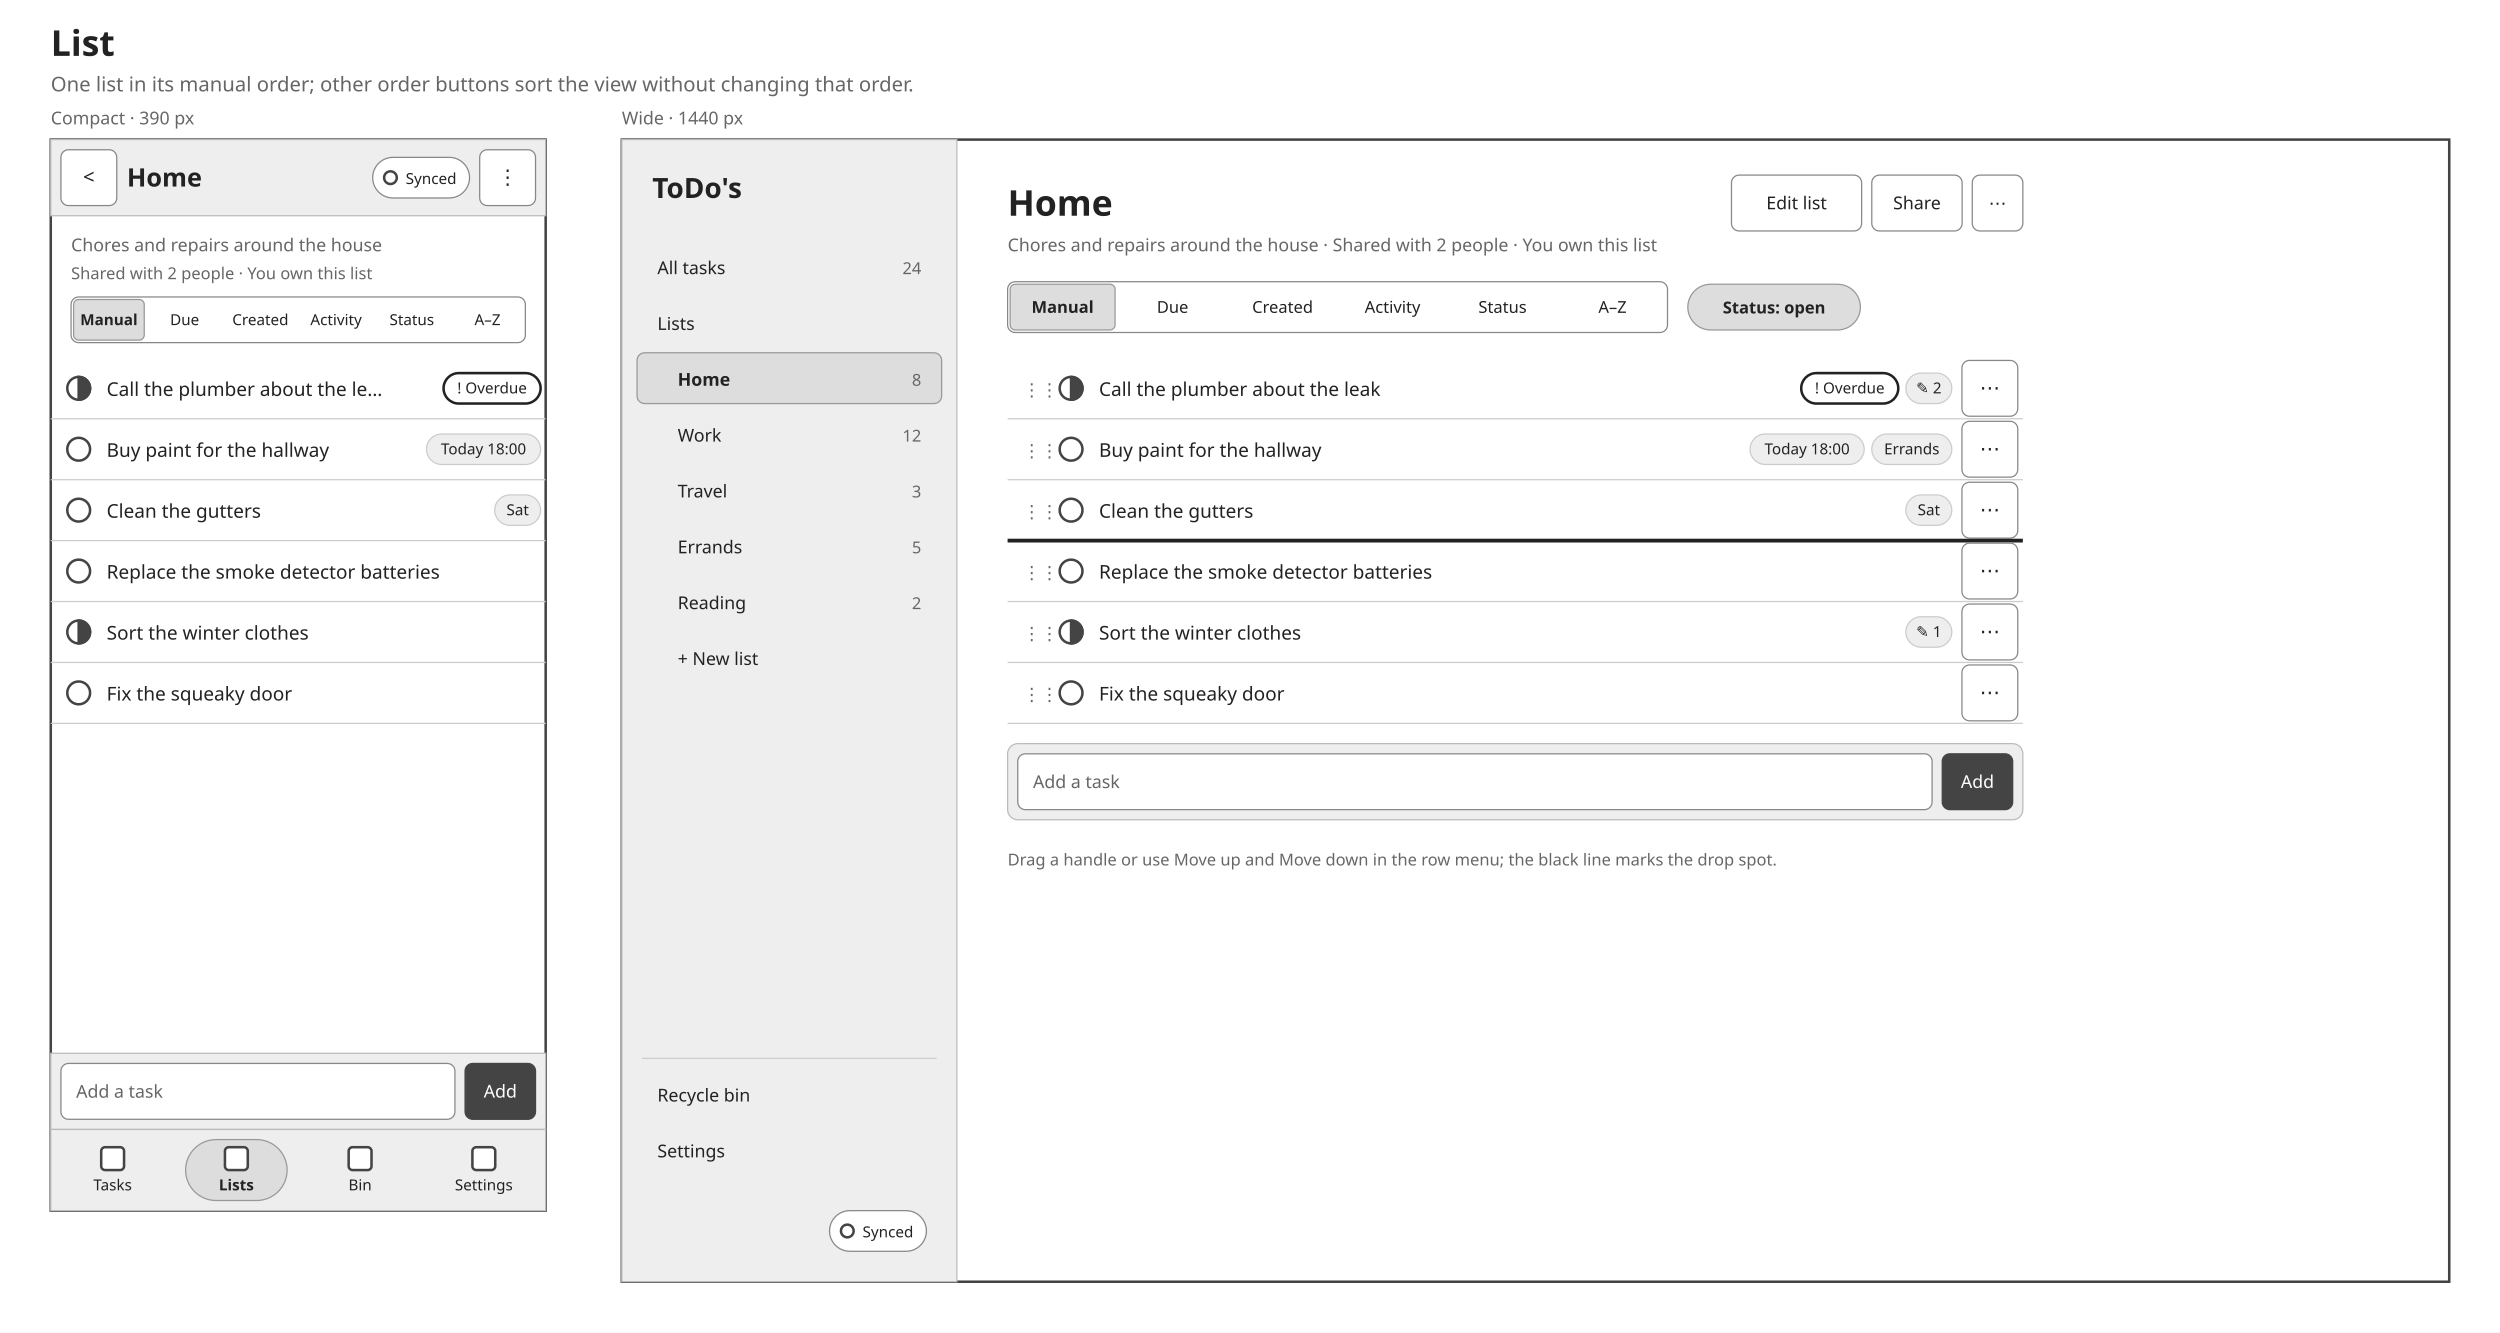
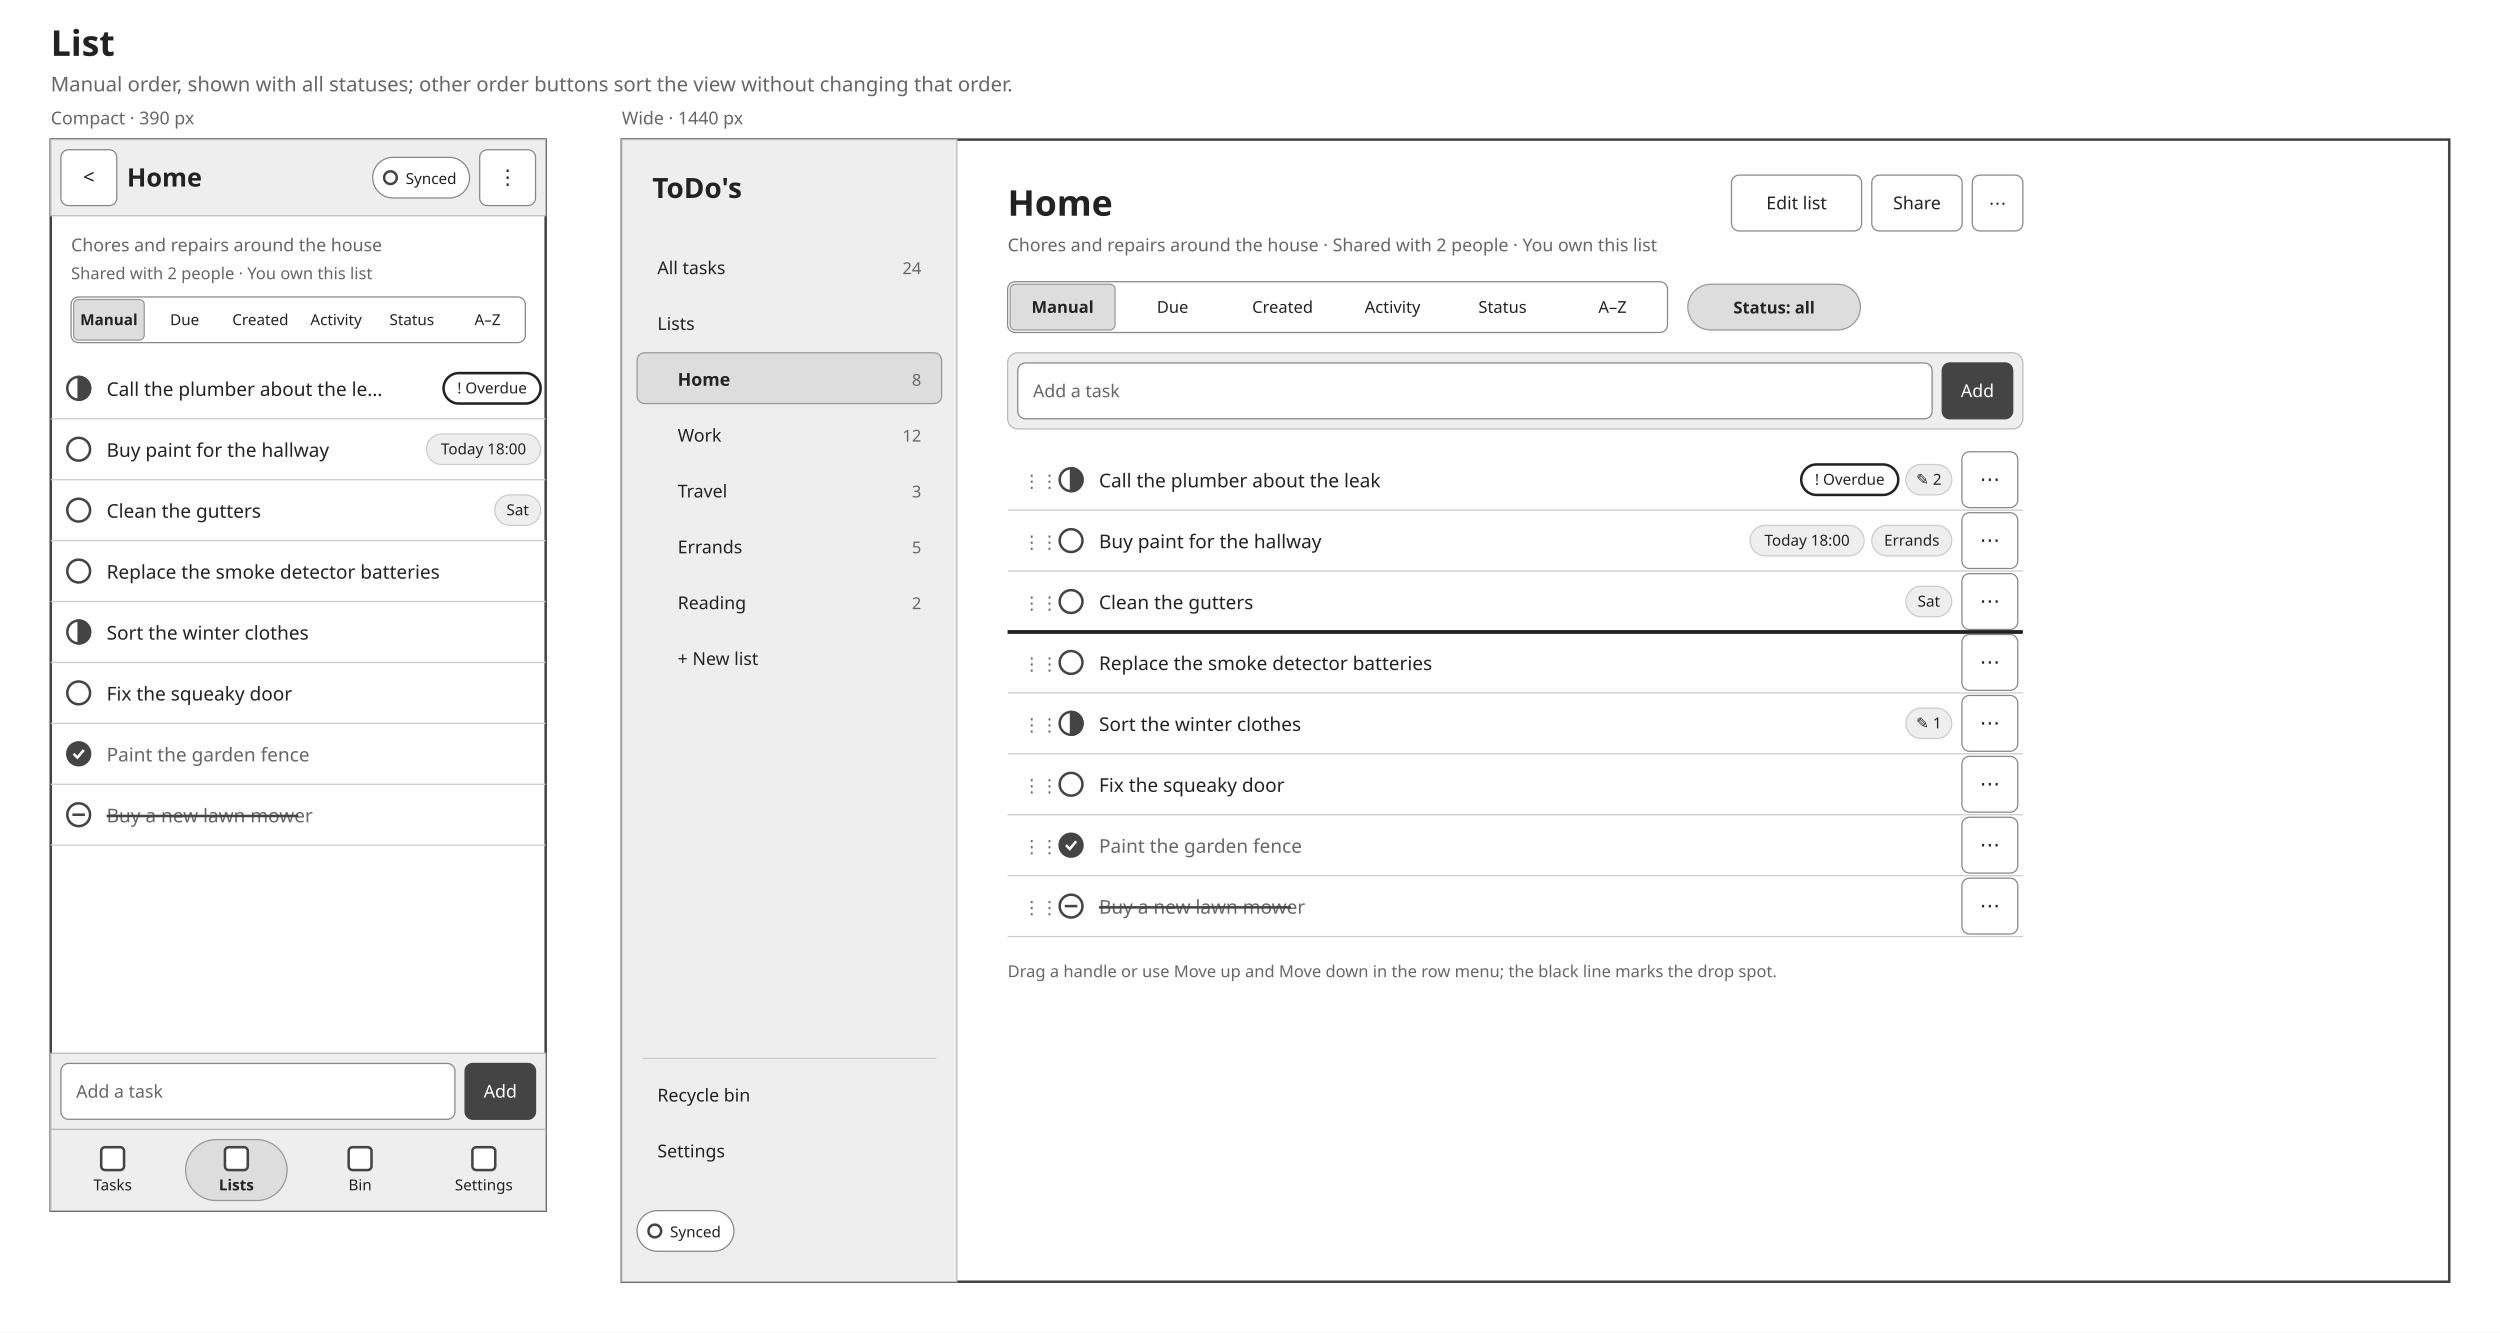
<svg xmlns="http://www.w3.org/2000/svg" width="1970" height="1050" viewBox="0 0 1970 1050">
  <style>
text { font-family: sans-serif; fill: #222222; }
.muted { fill: #666666; }
.on-primary { fill: #ffffff; }
.bold { font-weight: bold; }
rect.frame { fill: #ffffff; stroke: #444444; stroke-width: 2; }
.bar { fill: #eeeeee; stroke: #bbbbbb; }
.box { fill: #f5f5f5; stroke: #bbbbbb; }
.control { fill: #ffffff; stroke: #888888; }
.disabled { fill: #f5f5f5; stroke: #cccccc; }
.primary { fill: #444444; stroke: #444444; }
.selected { fill: #dddddd; stroke: #999999; }
.chip { fill: #eeeeee; stroke: #cccccc; }
.signal { fill: #ffffff; stroke: #222222; stroke-width: 2; }
.scrim { fill: #888888; fill-opacity: 0.5; }
.rule { stroke: #cccccc; }
.drop { stroke: #222222; stroke-width: 3; }
.icon { fill: #ffffff; stroke: #444444; stroke-width: 2; }
.icon-fill { fill: #444444; stroke: #444444; stroke-width: 2; }
.icon-mark { fill: none; stroke: #ffffff; stroke-width: 2; }
.icon-line { stroke: #444444; stroke-width: 2; }
  </style>
  <rect x="0" y="0" width="1970" height="1050" fill="#ffffff" />
  <text x="40" y="44" font-size="28" class="bold">List</text>
-   <text x="40" y="72" font-size="16" class="muted">One list in its manual order; other order buttons sort the view without changing that order.</text>
+   <text x="40" y="72" font-size="16" class="muted">Manual order, shown with all statuses; other order buttons sort the view without changing that order.</text>
  <text x="40" y="98" font-size="14" class="muted">Compact · 390 px</text>
  <text x="490" y="98" font-size="14" class="muted">Wide · 1440 px</text>
  <g class="frame" data-width="390" data-height="844" transform="translate(40 110)">
    <rect x="0" y="0" width="390" height="844" rx="0" class="frame" />
    <rect x="0" y="0" width="390" height="60" rx="0" class="bar" />
    <rect x="8" y="8" width="44" height="44" rx="6" class="control" />
    <text x="30" y="35" font-size="16" text-anchor="middle">&lt;</text>
    <rect x="338" y="8" width="44" height="44" rx="6" class="control" />
    <text x="360" y="35" font-size="16" text-anchor="middle">⋮</text>
    <rect x="253.68" y="14" width="76.32" height="32" rx="16" class="control" />
    <circle cx="267.68" cy="30" r="5" class="icon" />
    <text x="279.68" y="35" font-size="12">Synced</text>
    <text x="60" y="37" font-size="20" class="bold">Home</text>
    <text x="16" y="88" font-size="14" class="muted">Chores and repairs around the house</text>
    <text x="16" y="110" font-size="13" class="muted">Shared with 2 people · You own this list</text>
    <rect x="16" y="124" width="358" height="36" rx="6" class="control" />
    <rect x="18" y="126" width="55.667" height="32" rx="4" class="selected" />
    <text x="45.833" y="146.2" font-size="12" class="bold" text-anchor="middle">Manual</text>
    <text x="105.5" y="146.2" font-size="12" text-anchor="middle">Due</text>
    <text x="165.167" y="146.2" font-size="12" text-anchor="middle">Created</text>
    <text x="224.833" y="146.2" font-size="12" text-anchor="middle">Activity</text>
    <text x="284.5" y="146.2" font-size="12" text-anchor="middle">Status</text>
    <text x="344.167" y="146.2" font-size="12" text-anchor="middle">A–Z</text>
    <line x1="0" y1="220" x2="390" y2="220" class="rule" />
    <circle cx="22" cy="196" r="9" class="icon" />
    <path d="M22 187.0 A9 9 0 0 1 22 205.0 Z" class="icon-fill" />
    <rect x="309.52" y="184" width="76.48" height="24" rx="12" class="signal" />
    <text x="347.76" y="200" font-size="12" text-anchor="middle">! Overdue</text>
    <text x="44" y="202" font-size="15">Call the plumber about the le…</text>
    <line x1="0" y1="268" x2="390" y2="268" class="rule" />
    <circle cx="22" cy="244" r="9" class="icon" />
    <rect x="296.08" y="232" width="89.92" height="24" rx="12" class="chip" />
    <text x="341.04" y="248" font-size="12" text-anchor="middle">Today 18:00</text>
    <text x="44" y="250" font-size="15">Buy paint for the hallway</text>
    <line x1="0" y1="316" x2="390" y2="316" class="rule" />
    <circle cx="22" cy="292" r="9" class="icon" />
    <rect x="349.84" y="280" width="36.16" height="24" rx="12" class="chip" />
    <text x="367.92" y="296" font-size="12" text-anchor="middle">Sat</text>
    <text x="44" y="298" font-size="15">Clean the gutters</text>
    <line x1="0" y1="364" x2="390" y2="364" class="rule" />
    <circle cx="22" cy="340" r="9" class="icon" />
    <text x="44" y="346" font-size="15">Replace the smoke detector batteries</text>
    <line x1="0" y1="412" x2="390" y2="412" class="rule" />
    <circle cx="22" cy="388" r="9" class="icon" />
    <path d="M22 379.0 A9 9 0 0 1 22 397.0 Z" class="icon-fill" />
    <text x="44" y="394" font-size="15">Sort the winter clothes</text>
    <line x1="0" y1="460" x2="390" y2="460" class="rule" />
    <circle cx="22" cy="436" r="9" class="icon" />
    <text x="44" y="442" font-size="15">Fix the squeaky door</text>
+     <line x1="0" y1="508" x2="390" y2="508" class="rule" />
+     <circle cx="22" cy="484" r="9" class="icon-fill" />
+     <path d="M18 484.0 l3 3 l5 -6" class="icon-mark" />
+     <text x="44" y="490" font-size="15" class="muted">Paint the garden fence</text>
+     <line x1="0" y1="556" x2="390" y2="556" class="rule" />
+     <circle cx="22" cy="532" r="9" class="icon" />
+     <line x1="17.05" y1="532" x2="26.95" y2="532" class="icon-line" />
+     <text x="44" y="538" font-size="15" class="muted">Buy a new lawn mower</text>
+     <line x1="44" y1="533" x2="195.2" y2="533" class="icon-line" />
    <rect x="0" y="720" width="390" height="60" rx="0" class="bar" />
    <rect x="326.48" y="728" width="55.52" height="44" rx="6" class="primary" />
    <text x="354.24" y="754.9" font-size="14" class="on-primary" text-anchor="middle">Add</text>
    <rect x="8" y="728" width="310.48" height="44" rx="6" class="control" />
    <text x="20" y="755" font-size="14" class="muted">Add a task</text>
    <rect x="0" y="780" width="390" height="64" rx="0" class="bar" />
    <rect x="39.75" y="794" width="18" height="18" rx="3" class="icon" />
    <text x="48.75" y="828" font-size="12" text-anchor="middle">Tasks</text>
    <rect x="106.25" y="788" width="80" height="48" rx="24" class="selected" />
    <rect x="137.25" y="794" width="18" height="18" rx="3" class="icon" />
    <text x="146.25" y="828" font-size="12" class="bold" text-anchor="middle">Lists</text>
    <rect x="234.75" y="794" width="18" height="18" rx="3" class="icon" />
    <text x="243.75" y="828" font-size="12" text-anchor="middle">Bin</text>
    <rect x="332.25" y="794" width="18" height="18" rx="3" class="icon" />
    <text x="341.25" y="828" font-size="12" text-anchor="middle">Settings</text>
  </g>
  <g class="frame" data-width="1440" data-height="900" transform="translate(490 110)">
    <rect x="0" y="0" width="1440" height="900" rx="0" class="frame" />
    <rect x="0" y="0" width="264" height="900" rx="0" class="bar" />
    <text x="24" y="46" font-size="22" class="bold">ToDo's</text>
    <text x="28" y="106" font-size="14">All tasks</text>
    <text x="236" y="106" font-size="13" class="muted" text-anchor="end">24</text>
    <text x="28" y="150" font-size="14">Lists</text>
    <rect x="12" y="168" width="240" height="40" rx="6" class="selected" />
    <text x="44" y="194" font-size="14" class="bold">Home</text>
    <text x="236" y="194" font-size="13" class="muted" text-anchor="end">8</text>
    <text x="44" y="238" font-size="14">Work</text>
    <text x="236" y="238" font-size="13" class="muted" text-anchor="end">12</text>
    <text x="44" y="282" font-size="14">Travel</text>
    <text x="236" y="282" font-size="13" class="muted" text-anchor="end">3</text>
    <text x="44" y="326" font-size="14">Errands</text>
    <text x="236" y="326" font-size="13" class="muted" text-anchor="end">5</text>
    <text x="44" y="370" font-size="14">Reading</text>
    <text x="236" y="370" font-size="13" class="muted" text-anchor="end">2</text>
    <text x="44" y="414" font-size="14">+ New list</text>
    <line x1="16" y1="724" x2="248" y2="724" class="rule" />
    <text x="28" y="758" font-size="14">Recycle bin</text>
    <text x="28" y="802" font-size="14">Settings</text>
-     <rect x="163.68" y="844" width="76.32" height="32" rx="16" class="control" />
-     <circle cx="177.68" cy="860" r="5" class="icon" />
-     <text x="189.68" y="865" font-size="12">Synced</text>
+     <rect x="12" y="844" width="76.32" height="32" rx="16" class="control" />
+     <circle cx="26" cy="860" r="5" class="icon" />
+     <text x="38" y="865" font-size="12">Synced</text>
    <rect x="1064.16" y="28" width="39.84" height="44" rx="6" class="control" />
    <text x="1084.08" y="54.9" font-size="14" text-anchor="middle">⋯</text>
    <rect x="984.96" y="28" width="71.2" height="44" rx="6" class="control" />
    <text x="1020.56" y="54.9" font-size="14" text-anchor="middle">Share</text>
    <rect x="874.4" y="28" width="102.56" height="44" rx="6" class="control" />
    <text x="925.68" y="54.9" font-size="14" text-anchor="middle">Edit list</text>
    <text x="304" y="60" font-size="28" class="bold">Home</text>
    <text x="304" y="88" font-size="14" class="muted">Chores and repairs around the house · Shared with 2 people · You own this list</text>
    <rect x="304" y="112" width="520" height="40" rx="6" class="control" />
    <rect x="306" y="114" width="82.667" height="36" rx="4" class="selected" />
    <text x="347.333" y="136.55" font-size="13" class="bold" text-anchor="middle">Manual</text>
    <text x="434" y="136.55" font-size="13" text-anchor="middle">Due</text>
    <text x="520.667" y="136.55" font-size="13" text-anchor="middle">Created</text>
    <text x="607.333" y="136.55" font-size="13" text-anchor="middle">Activity</text>
    <text x="694" y="136.55" font-size="13" text-anchor="middle">Status</text>
    <text x="780.667" y="136.55" font-size="13" text-anchor="middle">A–Z</text>
    <rect x="840" y="114" width="136" height="36" rx="18" class="selected" />
-     <text x="908" y="137" font-size="13" class="bold" text-anchor="middle">Status: open</text>
-     <line x1="304" y1="220" x2="1104" y2="220" class="rule" />
-     <text x="316" y="202" font-size="14" class="muted">⋮⋮</text>
-     <circle cx="354" cy="196" r="9" class="icon" />
-     <path d="M354 187.0 A9 9 0 0 1 354 205.0 Z" class="icon-fill" />
-     <rect x="1056" y="174" width="44" height="44" rx="6" class="control" />
-     <text x="1078" y="201" font-size="16" text-anchor="middle">⋯</text>
-     <rect x="1011.84" y="184" width="36.16" height="24" rx="12" class="chip" />
-     <text x="1029.92" y="200" font-size="12" text-anchor="middle">✎ 2</text>
-     <rect x="929.36" y="184" width="76.48" height="24" rx="12" class="signal" />
-     <text x="967.6" y="200" font-size="12" text-anchor="middle">! Overdue</text>
-     <text x="376" y="202" font-size="15">Call the plumber about the leak</text>
-     <line x1="304" y1="268" x2="1104" y2="268" class="rule" />
-     <text x="316" y="250" font-size="14" class="muted">⋮⋮</text>
-     <circle cx="354" cy="244" r="9" class="icon" />
-     <rect x="1056" y="222" width="44" height="44" rx="6" class="control" />
-     <text x="1078" y="249" font-size="16" text-anchor="middle">⋯</text>
-     <rect x="984.96" y="232" width="63.04" height="24" rx="12" class="chip" />
-     <text x="1016.48" y="248" font-size="12" text-anchor="middle">Errands</text>
-     <rect x="889.04" y="232" width="89.92" height="24" rx="12" class="chip" />
-     <text x="934" y="248" font-size="12" text-anchor="middle">Today 18:00</text>
-     <text x="376" y="250" font-size="15">Buy paint for the hallway</text>
-     <line x1="304" y1="316" x2="1104" y2="316" class="rule" />
-     <text x="316" y="298" font-size="14" class="muted">⋮⋮</text>
-     <circle cx="354" cy="292" r="9" class="icon" />
-     <rect x="1056" y="270" width="44" height="44" rx="6" class="control" />
-     <text x="1078" y="297" font-size="16" text-anchor="middle">⋯</text>
-     <rect x="1011.84" y="280" width="36.16" height="24" rx="12" class="chip" />
-     <text x="1029.92" y="296" font-size="12" text-anchor="middle">Sat</text>
-     <text x="376" y="298" font-size="15">Clean the gutters</text>
-     <line x1="304" y1="316" x2="1104" y2="316" class="drop" />
-     <line x1="304" y1="364" x2="1104" y2="364" class="rule" />
-     <text x="316" y="346" font-size="14" class="muted">⋮⋮</text>
-     <circle cx="354" cy="340" r="9" class="icon" />
-     <rect x="1056" y="318" width="44" height="44" rx="6" class="control" />
-     <text x="1078" y="345" font-size="16" text-anchor="middle">⋯</text>
-     <text x="376" y="346" font-size="15">Replace the smoke detector batteries</text>
-     <line x1="304" y1="412" x2="1104" y2="412" class="rule" />
-     <text x="316" y="394" font-size="14" class="muted">⋮⋮</text>
-     <circle cx="354" cy="388" r="9" class="icon" />
-     <path d="M354 379.0 A9 9 0 0 1 354 397.0 Z" class="icon-fill" />
-     <rect x="1056" y="366" width="44" height="44" rx="6" class="control" />
-     <text x="1078" y="393" font-size="16" text-anchor="middle">⋯</text>
-     <rect x="1011.84" y="376" width="36.16" height="24" rx="12" class="chip" />
-     <text x="1029.92" y="392" font-size="12" text-anchor="middle">✎ 1</text>
-     <text x="376" y="394" font-size="15">Sort the winter clothes</text>
-     <line x1="304" y1="460" x2="1104" y2="460" class="rule" />
-     <text x="316" y="442" font-size="14" class="muted">⋮⋮</text>
-     <circle cx="354" cy="436" r="9" class="icon" />
-     <rect x="1056" y="414" width="44" height="44" rx="6" class="control" />
-     <text x="1078" y="441" font-size="16" text-anchor="middle">⋯</text>
-     <text x="376" y="442" font-size="15">Fix the squeaky door</text>
-     <rect x="304" y="476" width="800" height="60" rx="8" class="bar" />
-     <rect x="1040.48" y="484" width="55.52" height="44" rx="6" class="primary" />
-     <text x="1068.24" y="510.9" font-size="14" class="on-primary" text-anchor="middle">Add</text>
-     <rect x="312" y="484" width="720.48" height="44" rx="6" class="control" />
-     <text x="324" y="511" font-size="14" class="muted">Add a task</text>
-     <text x="304" y="572" font-size="13" class="muted">Drag a handle or use Move up and Move down in the row menu; the black line marks the drop spot.</text>
+     <text x="908" y="137" font-size="13" class="bold" text-anchor="middle">Status: all</text>
+     <rect x="304" y="168" width="800" height="60" rx="8" class="bar" />
+     <rect x="1040.48" y="176" width="55.52" height="44" rx="6" class="primary" />
+     <text x="1068.24" y="202.9" font-size="14" class="on-primary" text-anchor="middle">Add</text>
+     <rect x="312" y="176" width="720.48" height="44" rx="6" class="control" />
+     <text x="324" y="203" font-size="14" class="muted">Add a task</text>
+     <line x1="304" y1="292" x2="1104" y2="292" class="rule" />
+     <text x="316" y="274" font-size="14" class="muted">⋮⋮</text>
+     <circle cx="354" cy="268" r="9" class="icon" />
+     <path d="M354 259.0 A9 9 0 0 1 354 277.0 Z" class="icon-fill" />
+     <rect x="1056" y="246" width="44" height="44" rx="6" class="control" />
+     <text x="1078" y="273" font-size="16" text-anchor="middle">⋯</text>
+     <rect x="1011.84" y="256" width="36.16" height="24" rx="12" class="chip" />
+     <text x="1029.92" y="272" font-size="12" text-anchor="middle">✎ 2</text>
+     <rect x="929.36" y="256" width="76.48" height="24" rx="12" class="signal" />
+     <text x="967.6" y="272" font-size="12" text-anchor="middle">! Overdue</text>
+     <text x="376" y="274" font-size="15">Call the plumber about the leak</text>
+     <line x1="304" y1="340" x2="1104" y2="340" class="rule" />
+     <text x="316" y="322" font-size="14" class="muted">⋮⋮</text>
+     <circle cx="354" cy="316" r="9" class="icon" />
+     <rect x="1056" y="294" width="44" height="44" rx="6" class="control" />
+     <text x="1078" y="321" font-size="16" text-anchor="middle">⋯</text>
+     <rect x="984.96" y="304" width="63.04" height="24" rx="12" class="chip" />
+     <text x="1016.48" y="320" font-size="12" text-anchor="middle">Errands</text>
+     <rect x="889.04" y="304" width="89.92" height="24" rx="12" class="chip" />
+     <text x="934" y="320" font-size="12" text-anchor="middle">Today 18:00</text>
+     <text x="376" y="322" font-size="15">Buy paint for the hallway</text>
+     <line x1="304" y1="388" x2="1104" y2="388" class="rule" />
+     <text x="316" y="370" font-size="14" class="muted">⋮⋮</text>
+     <circle cx="354" cy="364" r="9" class="icon" />
+     <rect x="1056" y="342" width="44" height="44" rx="6" class="control" />
+     <text x="1078" y="369" font-size="16" text-anchor="middle">⋯</text>
+     <rect x="1011.84" y="352" width="36.16" height="24" rx="12" class="chip" />
+     <text x="1029.92" y="368" font-size="12" text-anchor="middle">Sat</text>
+     <text x="376" y="370" font-size="15">Clean the gutters</text>
+     <line x1="304" y1="388" x2="1104" y2="388" class="drop" />
+     <line x1="304" y1="436" x2="1104" y2="436" class="rule" />
+     <text x="316" y="418" font-size="14" class="muted">⋮⋮</text>
+     <circle cx="354" cy="412" r="9" class="icon" />
+     <rect x="1056" y="390" width="44" height="44" rx="6" class="control" />
+     <text x="1078" y="417" font-size="16" text-anchor="middle">⋯</text>
+     <text x="376" y="418" font-size="15">Replace the smoke detector batteries</text>
+     <line x1="304" y1="484" x2="1104" y2="484" class="rule" />
+     <text x="316" y="466" font-size="14" class="muted">⋮⋮</text>
+     <circle cx="354" cy="460" r="9" class="icon" />
+     <path d="M354 451.0 A9 9 0 0 1 354 469.0 Z" class="icon-fill" />
+     <rect x="1056" y="438" width="44" height="44" rx="6" class="control" />
+     <text x="1078" y="465" font-size="16" text-anchor="middle">⋯</text>
+     <rect x="1011.84" y="448" width="36.16" height="24" rx="12" class="chip" />
+     <text x="1029.92" y="464" font-size="12" text-anchor="middle">✎ 1</text>
+     <text x="376" y="466" font-size="15">Sort the winter clothes</text>
+     <line x1="304" y1="532" x2="1104" y2="532" class="rule" />
+     <text x="316" y="514" font-size="14" class="muted">⋮⋮</text>
+     <circle cx="354" cy="508" r="9" class="icon" />
+     <rect x="1056" y="486" width="44" height="44" rx="6" class="control" />
+     <text x="1078" y="513" font-size="16" text-anchor="middle">⋯</text>
+     <text x="376" y="514" font-size="15">Fix the squeaky door</text>
+     <line x1="304" y1="580" x2="1104" y2="580" class="rule" />
+     <text x="316" y="562" font-size="14" class="muted">⋮⋮</text>
+     <circle cx="354" cy="556" r="9" class="icon-fill" />
+     <path d="M350 556.0 l3 3 l5 -6" class="icon-mark" />
+     <rect x="1056" y="534" width="44" height="44" rx="6" class="control" />
+     <text x="1078" y="561" font-size="16" text-anchor="middle">⋯</text>
+     <text x="376" y="562" font-size="15" class="muted">Paint the garden fence</text>
+     <line x1="304" y1="628" x2="1104" y2="628" class="rule" />
+     <text x="316" y="610" font-size="14" class="muted">⋮⋮</text>
+     <circle cx="354" cy="604" r="9" class="icon" />
+     <line x1="349.05" y1="604" x2="358.95" y2="604" class="icon-line" />
+     <rect x="1056" y="582" width="44" height="44" rx="6" class="control" />
+     <text x="1078" y="609" font-size="16" text-anchor="middle">⋯</text>
+     <text x="376" y="610" font-size="15" class="muted">Buy a new lawn mower</text>
+     <line x1="376" y1="605" x2="527.2" y2="605" class="icon-line" />
+     <text x="304" y="660" font-size="13" class="muted">Drag a handle or use Move up and Move down in the row menu; the black line marks the drop spot.</text>
  </g>
</svg>
